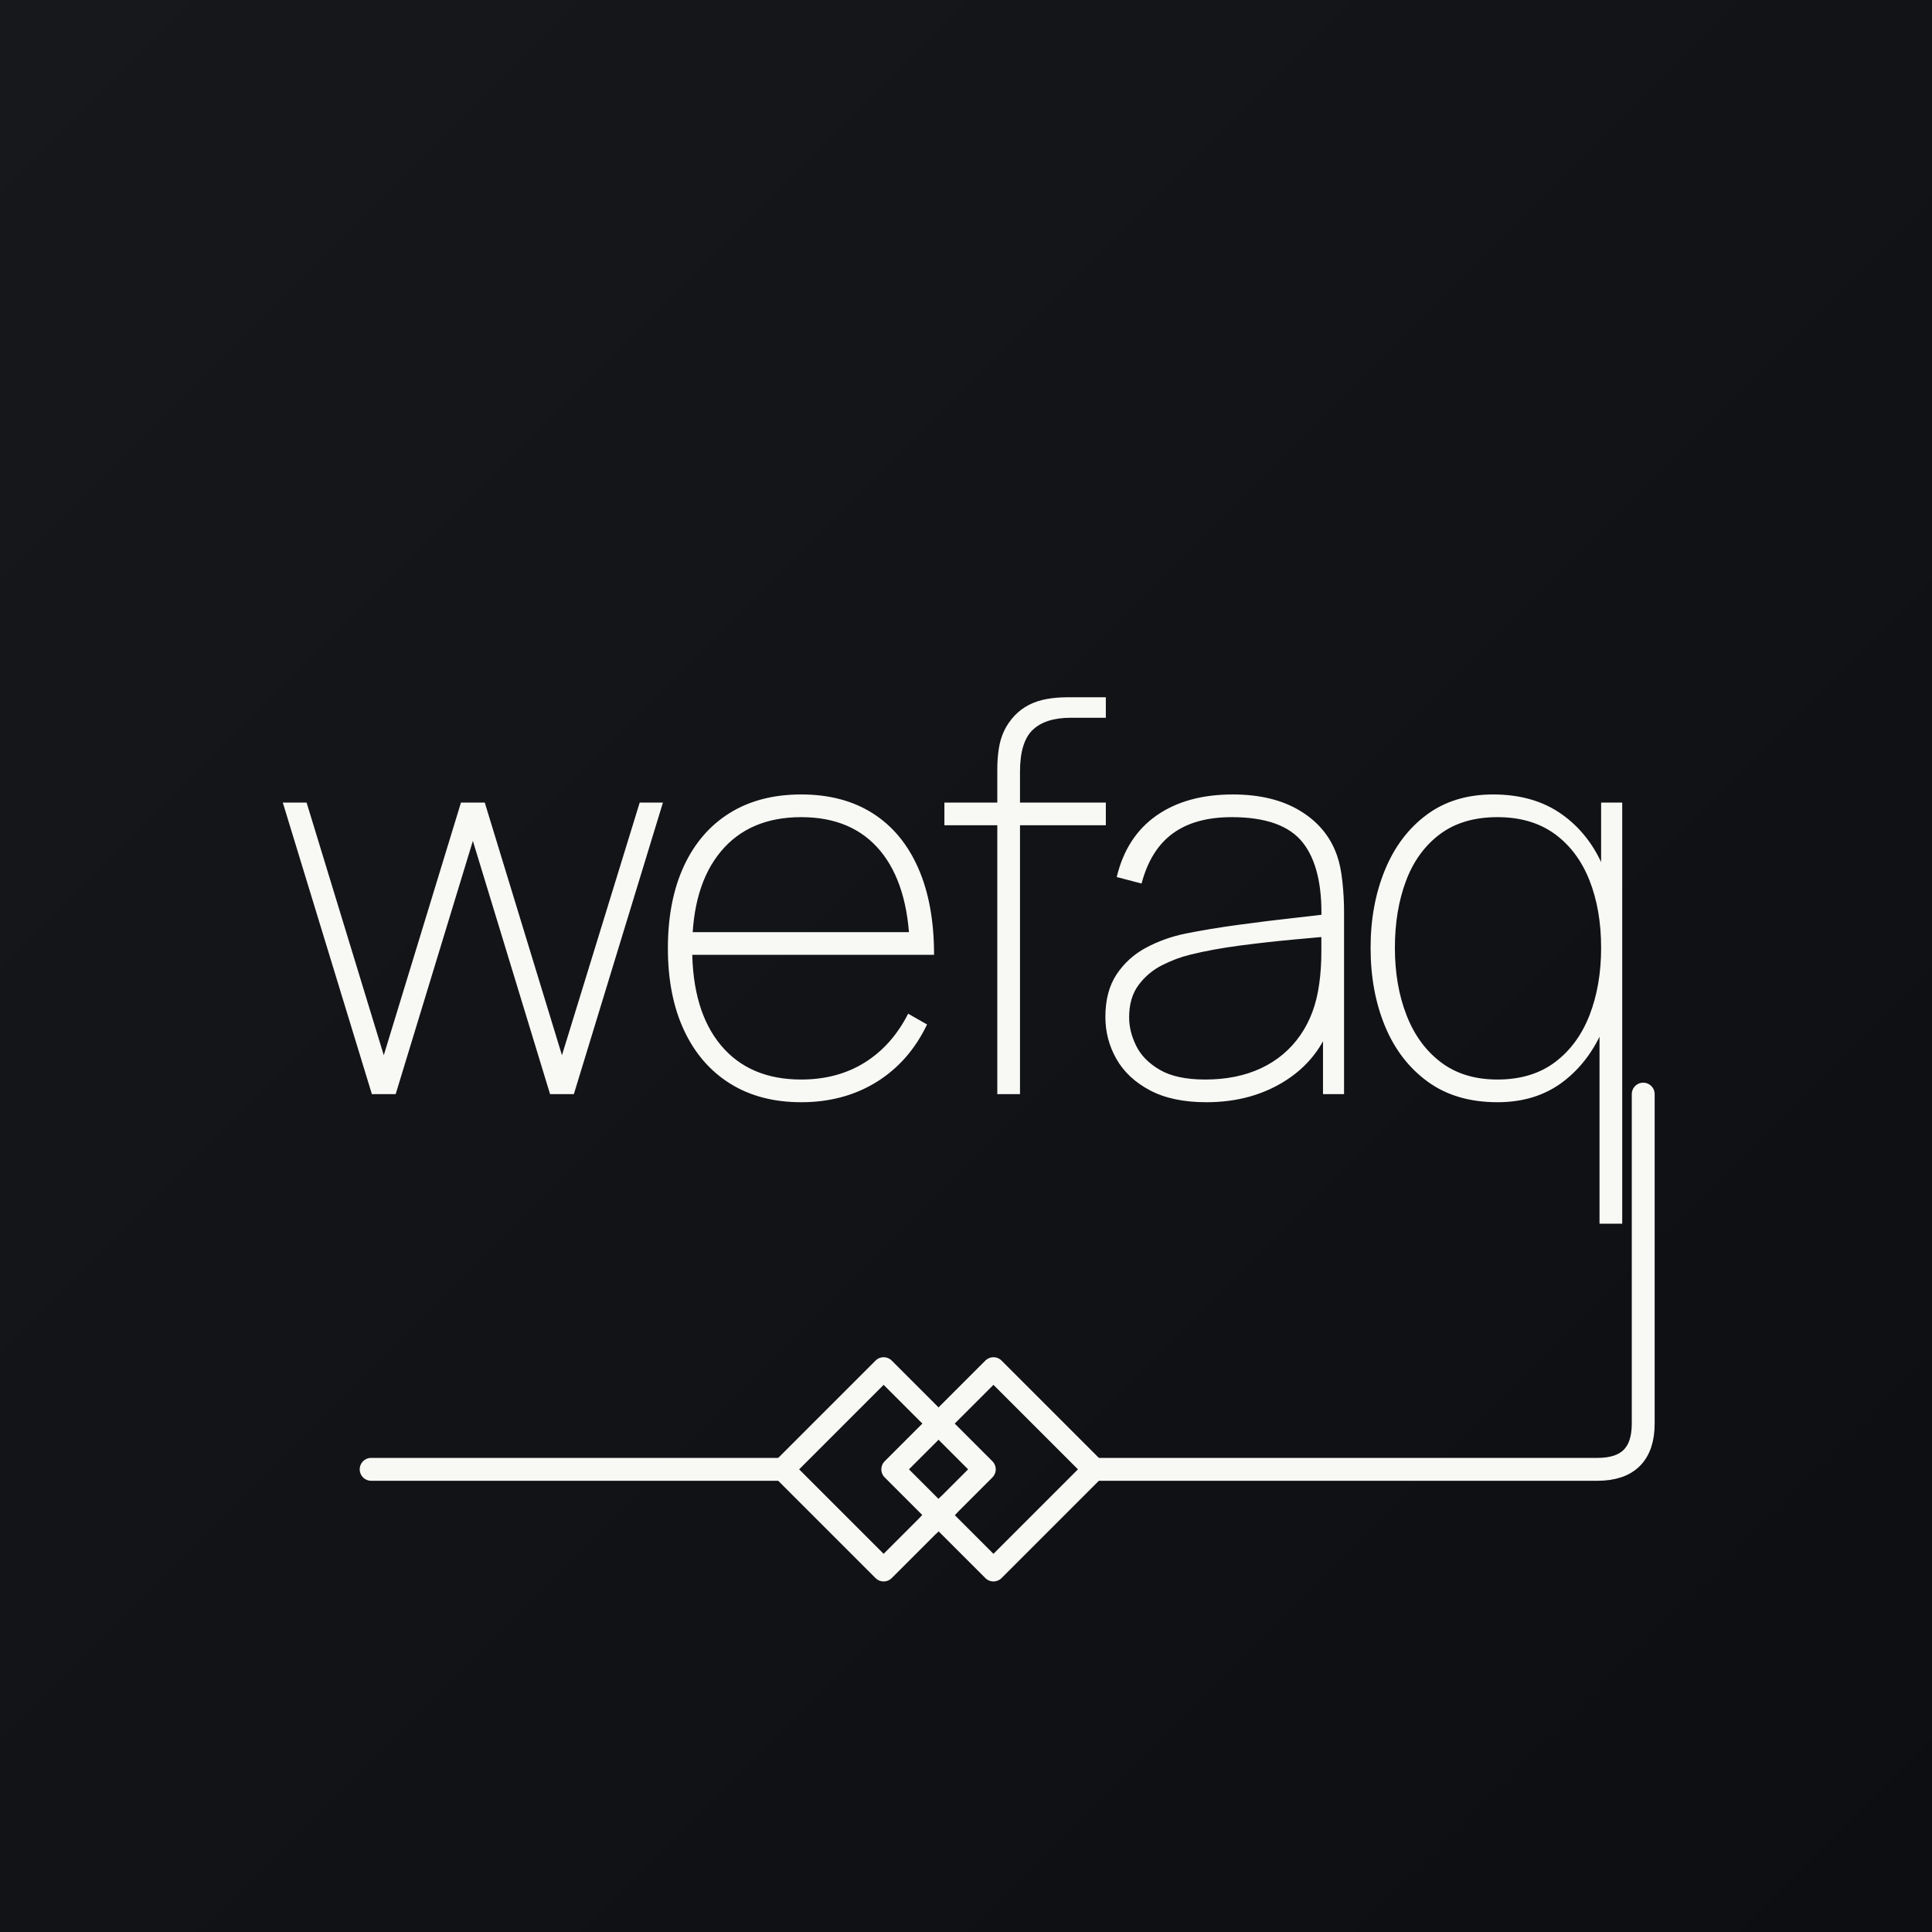
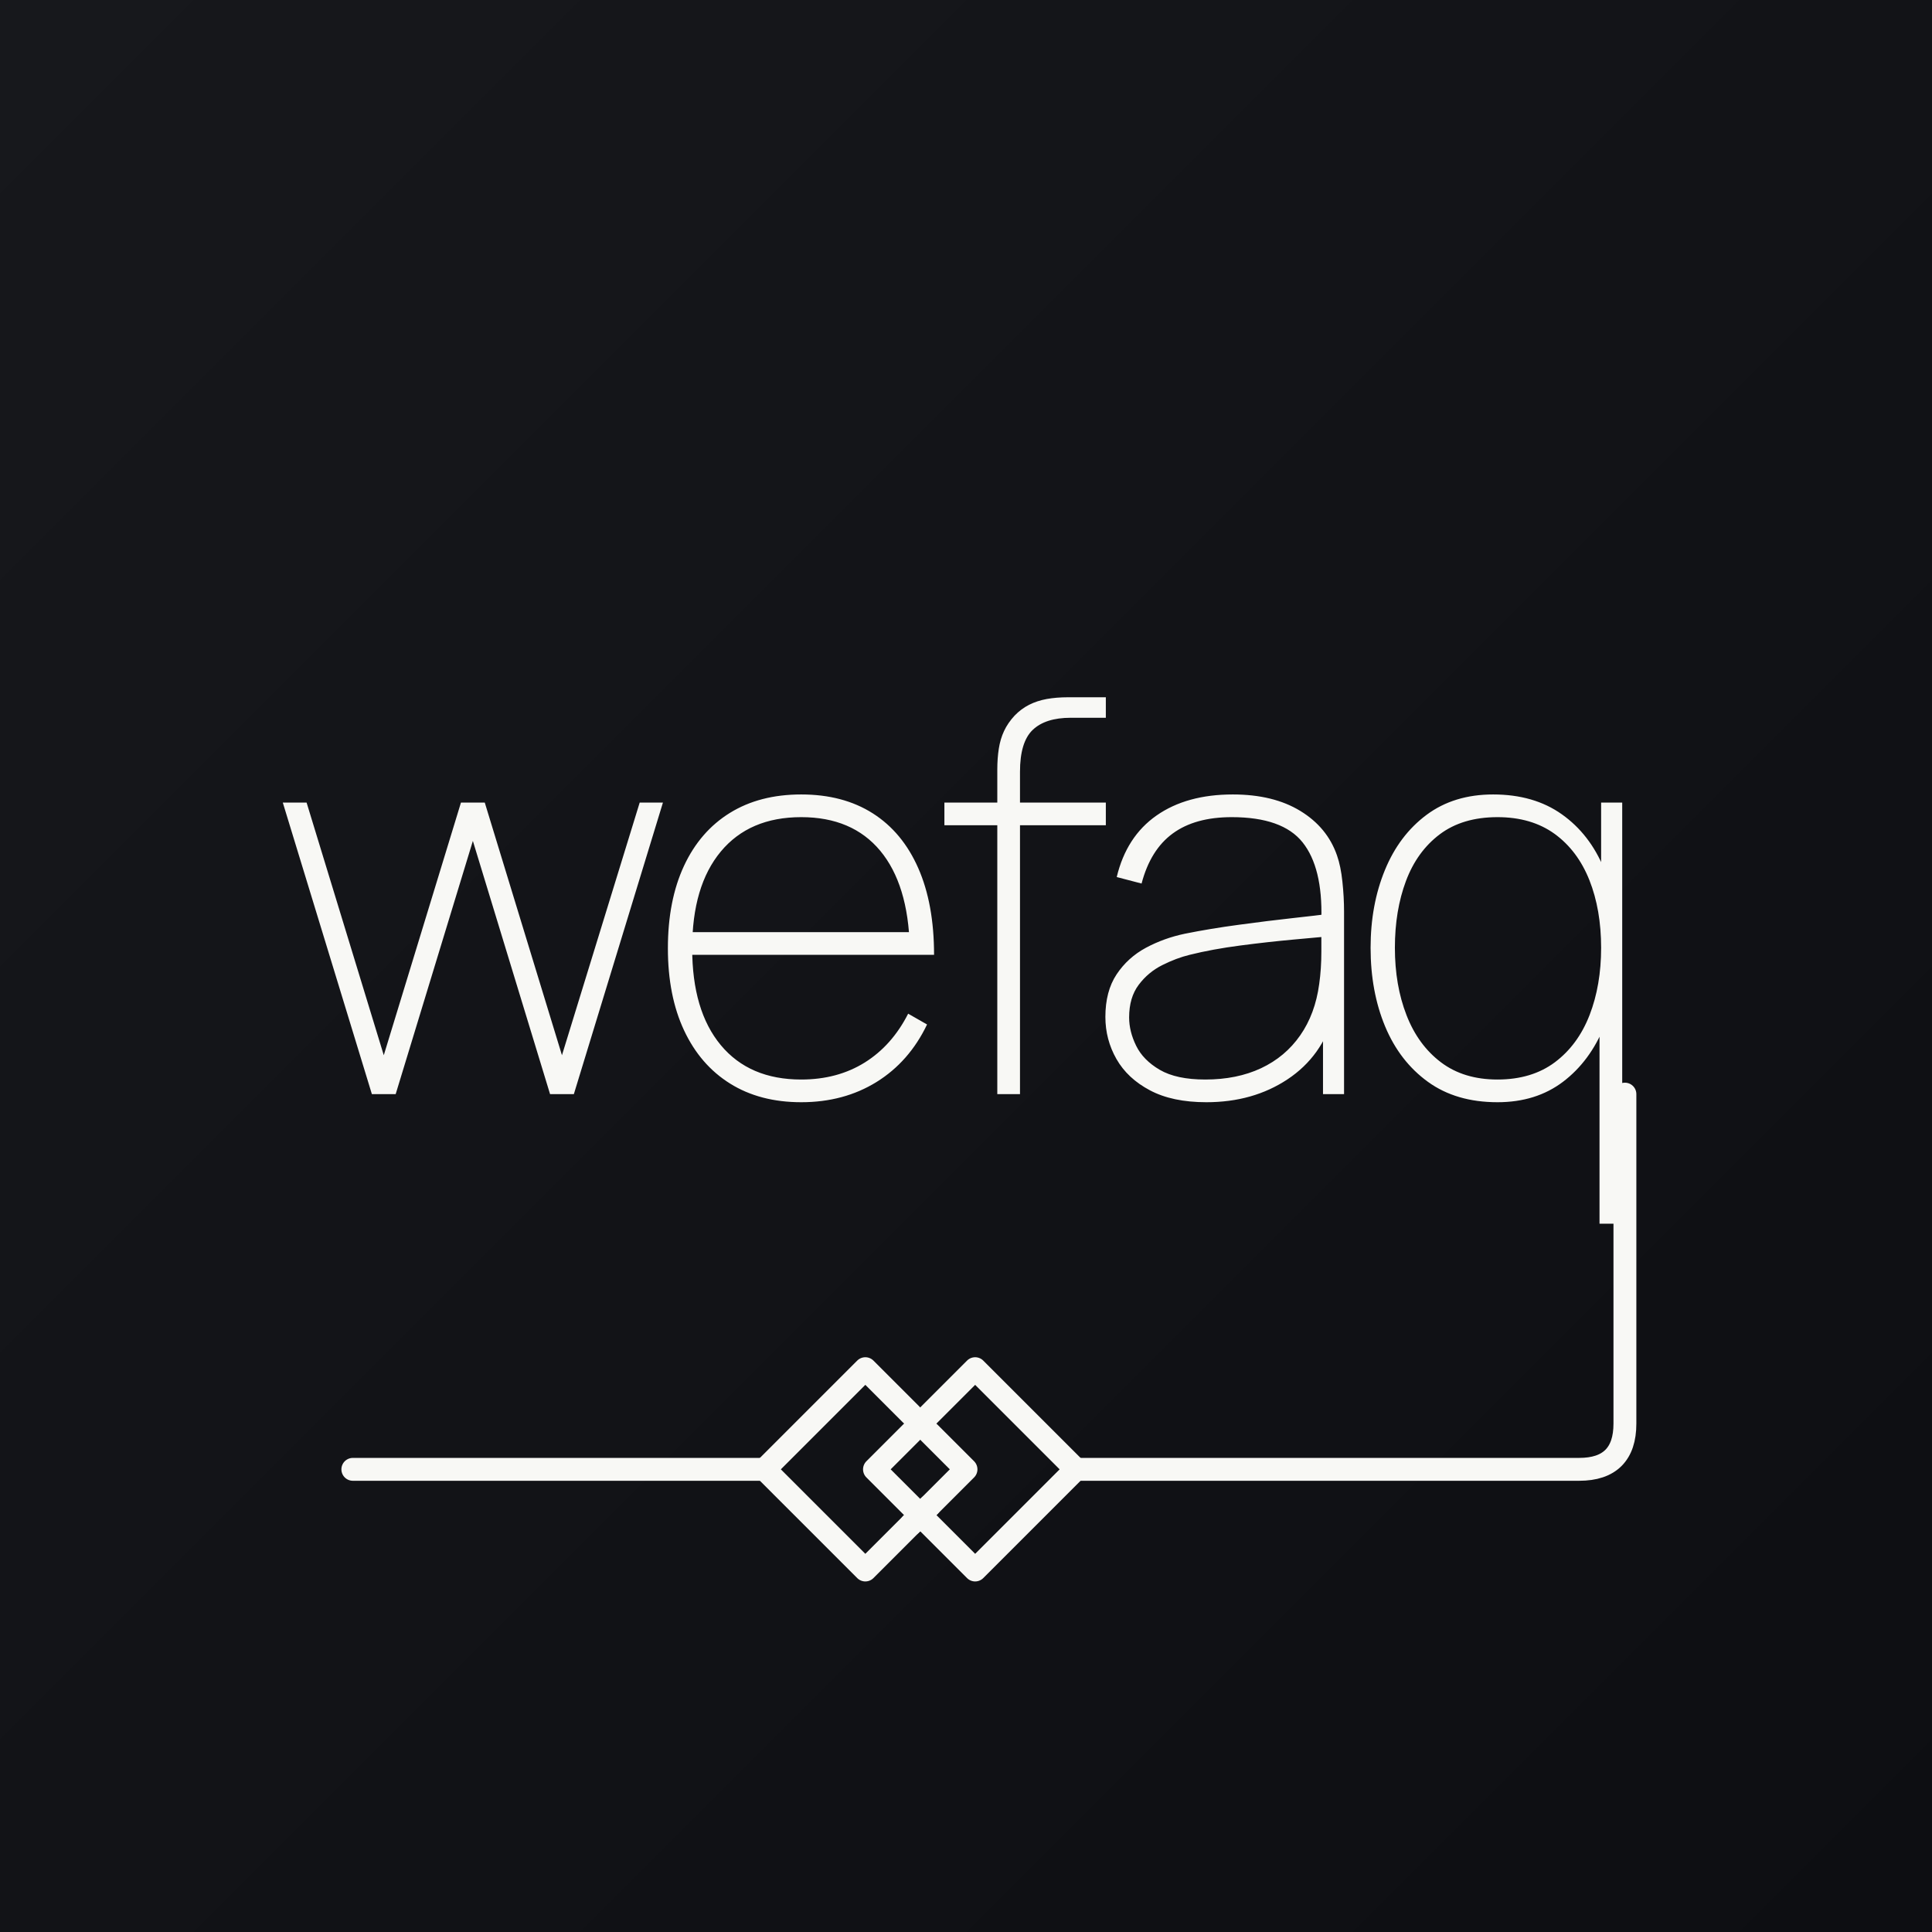
<svg xmlns="http://www.w3.org/2000/svg" viewBox="0 0 512 512" width="512" height="512">
  <defs>
    <linearGradient id="surface" x1="0" y1="0" x2="512" y2="512" gradientUnits="userSpaceOnUse">
      <stop stop-color="#17181C" />
      <stop offset="1" stop-color="#0D0E12" />
    </linearGradient>
  </defs>
  <rect width="512" height="512" fill="url(#surface)" />
  <g transform="translate(256 256) scale(1.212632) translate(-256 -250)">
    <path fill="#F8F8F5" d="M131.36 278L126.16 278L106.69 214.28L111.89 214.28L128.76 269.50L145.63 214.28L150.83 214.28L167.70 269.50L184.69 214.28L189.77 214.28L170.30 278L165.10 278L148.23 222.66 M219.99 279.77Q210.97 279.77 204.45 275.70Q197.93 271.63 194.39 264.08Q190.85 256.52 190.85 246.14Q190.85 235.70 194.36 228.14Q197.87 220.59 204.39 216.55Q210.91 212.51 219.99 212.51Q229.14 212.51 235.63 216.64Q242.12 220.77 245.57 228.62Q249.02 236.46 249.02 247.56L243.71 247.56L243.71 245.90Q243.36 232.16 237.25 224.81Q231.14 217.47 219.99 217.47Q208.66 217.47 202.41 224.99Q196.16 232.51 196.16 246.14Q196.16 259.77 202.41 267.29Q208.66 274.81 219.99 274.81Q227.90 274.81 233.86 271.10Q239.82 267.38 243.36 260.42L247.49 262.78Q243.59 270.92 236.45 275.35Q229.31 279.77 219.99 279.77M245.95 247.56L194.03 247.56L194.03 242.60L245.95 242.60 M267.80 278L262.84 278L262.84 207.08Q262.84 204.60 263.17 202.51Q263.49 200.41 264.32 198.64Q265.14 196.88 266.62 195.28Q268.04 193.81 269.78 192.92Q271.52 192.04 273.64 191.65Q275.76 191.27 278.30 191.27L286.56 191.27L286.56 195.75L278.89 195.75Q273.35 195.75 270.57 198.41Q267.80 201.06 267.80 207.55L267.80 278M286.56 219.24L251.28 219.24L251.28 214.28L286.56 214.28 M308.53 279.77Q301.09 279.77 296.20 277.17Q291.30 274.58 288.88 270.33Q286.46 266.08 286.46 261.13Q286.46 255.52 288.91 251.83Q291.36 248.15 295.31 246.02Q299.27 243.90 303.81 242.95Q309.35 241.83 315.70 240.98Q322.04 240.12 327.41 239.53Q332.78 238.94 335.43 238.59L333.66 239.77Q333.96 228.50 329.56 222.98Q325.17 217.47 314.07 217.47Q306.05 217.47 301.18 221.04Q296.31 224.60 294.37 231.98L288.94 230.56Q291.06 221.71 297.64 217.11Q304.22 212.51 314.31 212.51Q323.16 212.51 329.06 216.11Q334.96 219.71 337.08 225.84Q337.91 228.20 338.26 231.57Q338.62 234.93 338.62 238.12L338.62 278L334.02 278L334.02 260.54L336.38 260.65Q333.84 269.74 326.29 274.75Q318.74 279.77 308.53 279.77M308.29 274.81Q315.20 274.81 320.48 272.34Q325.76 269.86 329.03 265.17Q332.31 260.48 333.19 253.93Q333.66 250.62 333.66 246.85Q333.66 243.07 333.66 241.42L336.26 243.43Q333.13 243.72 327.61 244.22Q322.10 244.72 315.96 245.52Q309.83 246.32 304.87 247.56Q301.98 248.26 298.91 249.80Q295.84 251.33 293.75 254.10Q291.65 256.88 291.65 261.24Q291.65 264.31 293.19 267.44Q294.72 270.57 298.35 272.69Q301.98 274.81 308.29 274.81 M372.15 279.77Q363.12 279.77 356.96 275.32Q350.79 270.86 347.60 263.22Q344.42 255.58 344.42 246.02Q344.42 236.64 347.55 229.03Q350.67 221.42 356.66 216.96Q362.65 212.51 371.20 212.51Q380.11 212.51 386.22 216.85Q392.33 221.18 395.45 228.76Q398.58 236.35 398.58 246.02Q398.58 255.52 395.48 263.16Q392.39 270.80 386.49 275.29Q380.59 279.77 372.15 279.77M372.15 274.81Q379.64 274.81 384.69 271.04Q389.73 267.26 392.27 260.74Q394.80 254.22 394.80 246.02Q394.80 237.70 392.24 231.24Q389.67 224.78 384.63 221.12Q379.58 217.47 372.15 217.47Q364.54 217.47 359.55 221.21Q354.57 224.96 352.15 231.42Q349.73 237.88 349.73 246.02Q349.73 254.22 352.27 260.74Q354.80 267.26 359.79 271.04Q364.77 274.81 372.15 274.81M399.41 306.32L394.45 306.32L394.45 264.43L394.80 264.43L394.80 214.28L399.41 214.28" />
-     <g stroke="#F8F8F5" stroke-width="5" stroke-linecap="round" stroke-linejoin="round" fill="none" transform="translate(-6 0)">
+     <g stroke="#F8F8F5" stroke-width="5" stroke-linecap="round" stroke-linejoin="round" fill="none" transform="translate(-10 0)">
      <line x1="132" y1="360" x2="222" y2="360" />
      <path d="M 290 360 L 400 360 Q 410 360 410 350 L 410 278" />
      <path d="M222 360 L 244 338 L 254 348" />
      <path d="M258 352 L 266 360 L 254 372" />
      <path d="M258 368 L 244 382 L 222 360" />
      <path d="M246 360 L 268 338 L 290 360 L 268 382 L 246 360 Z" />
    </g>
  </g>
</svg>
